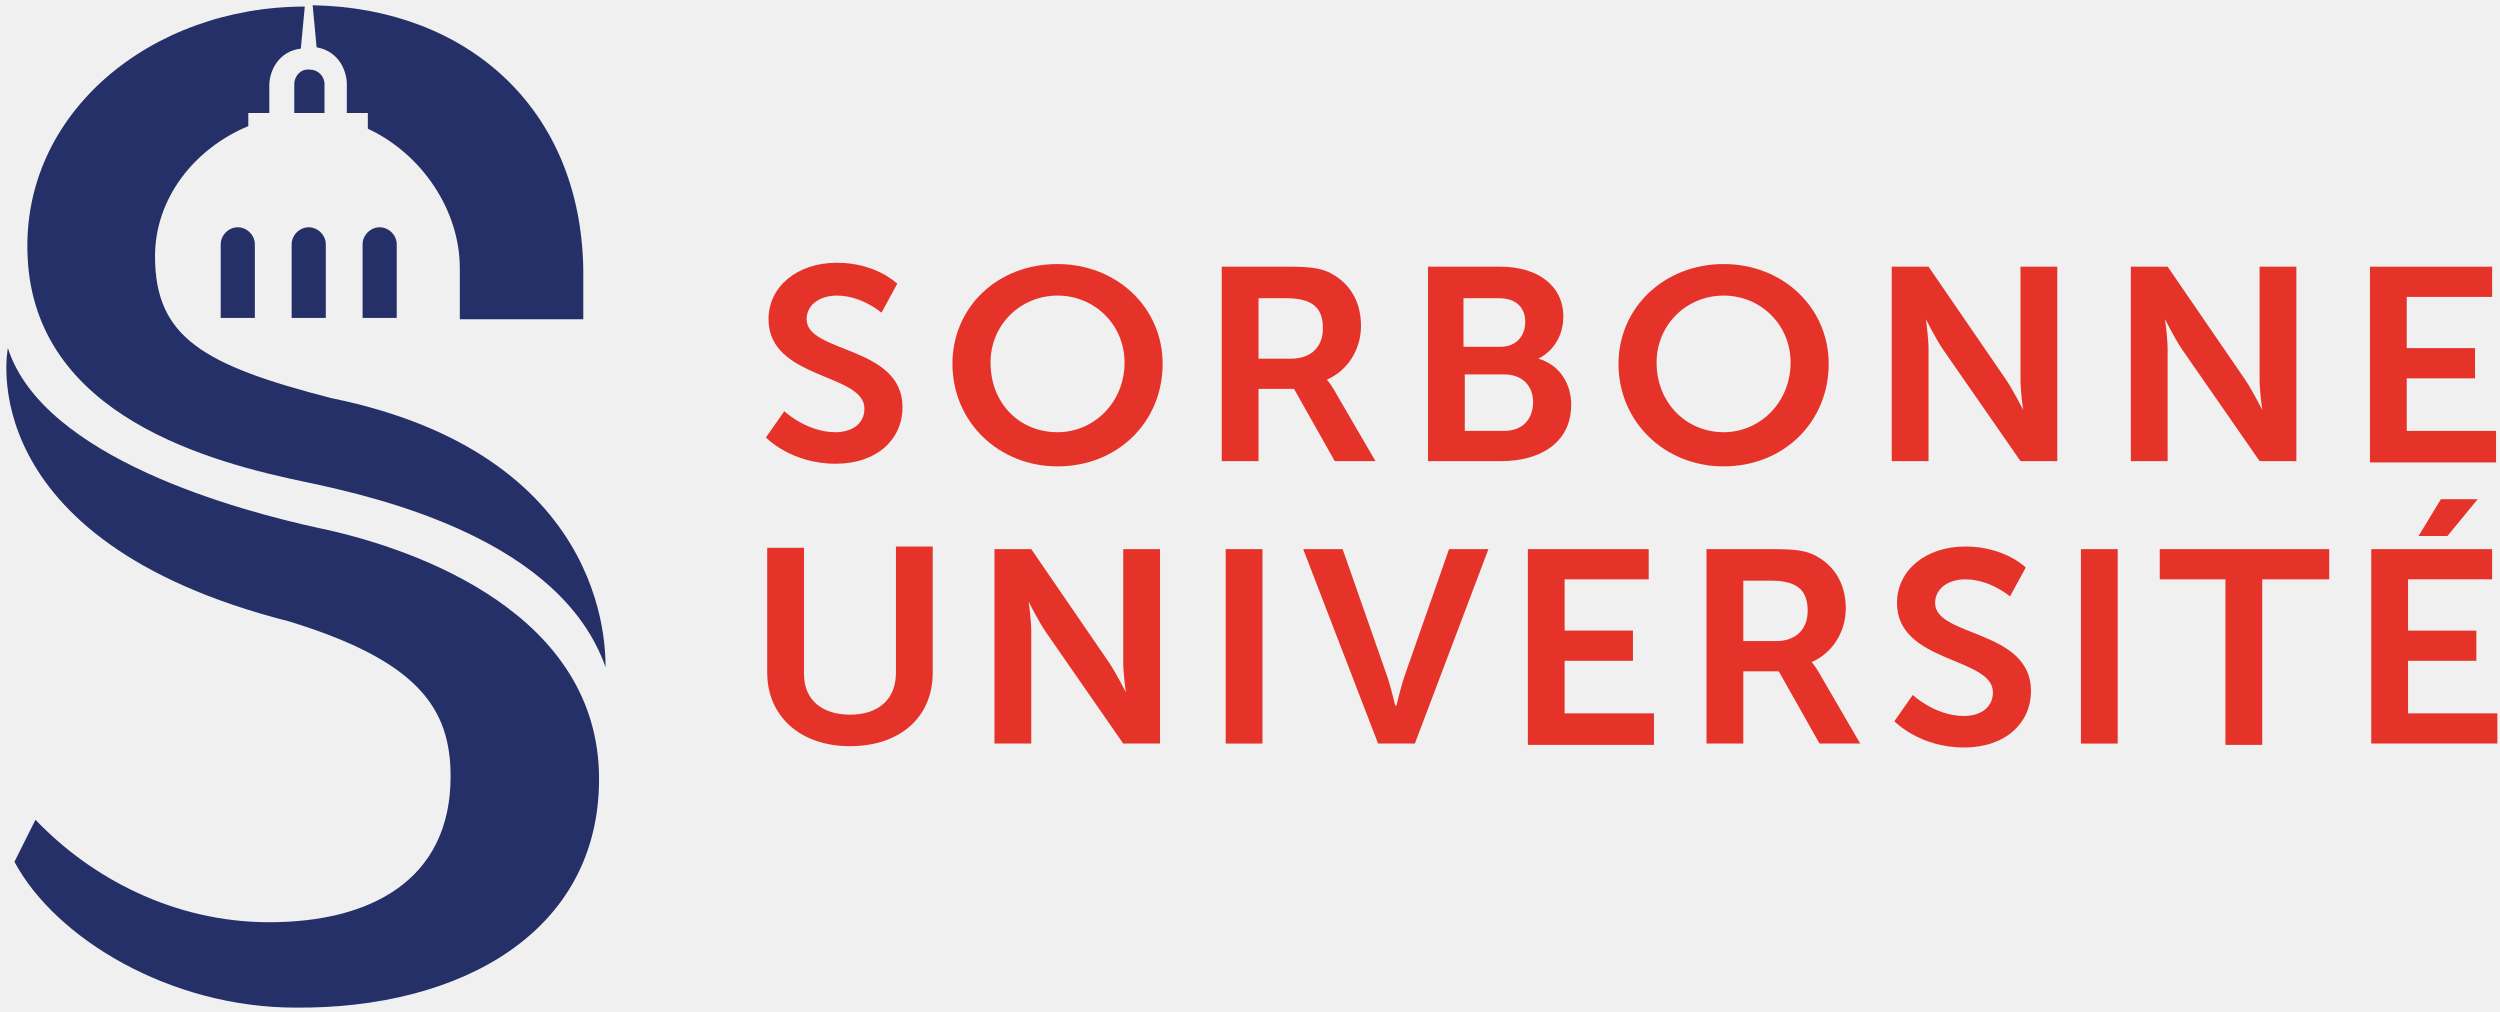
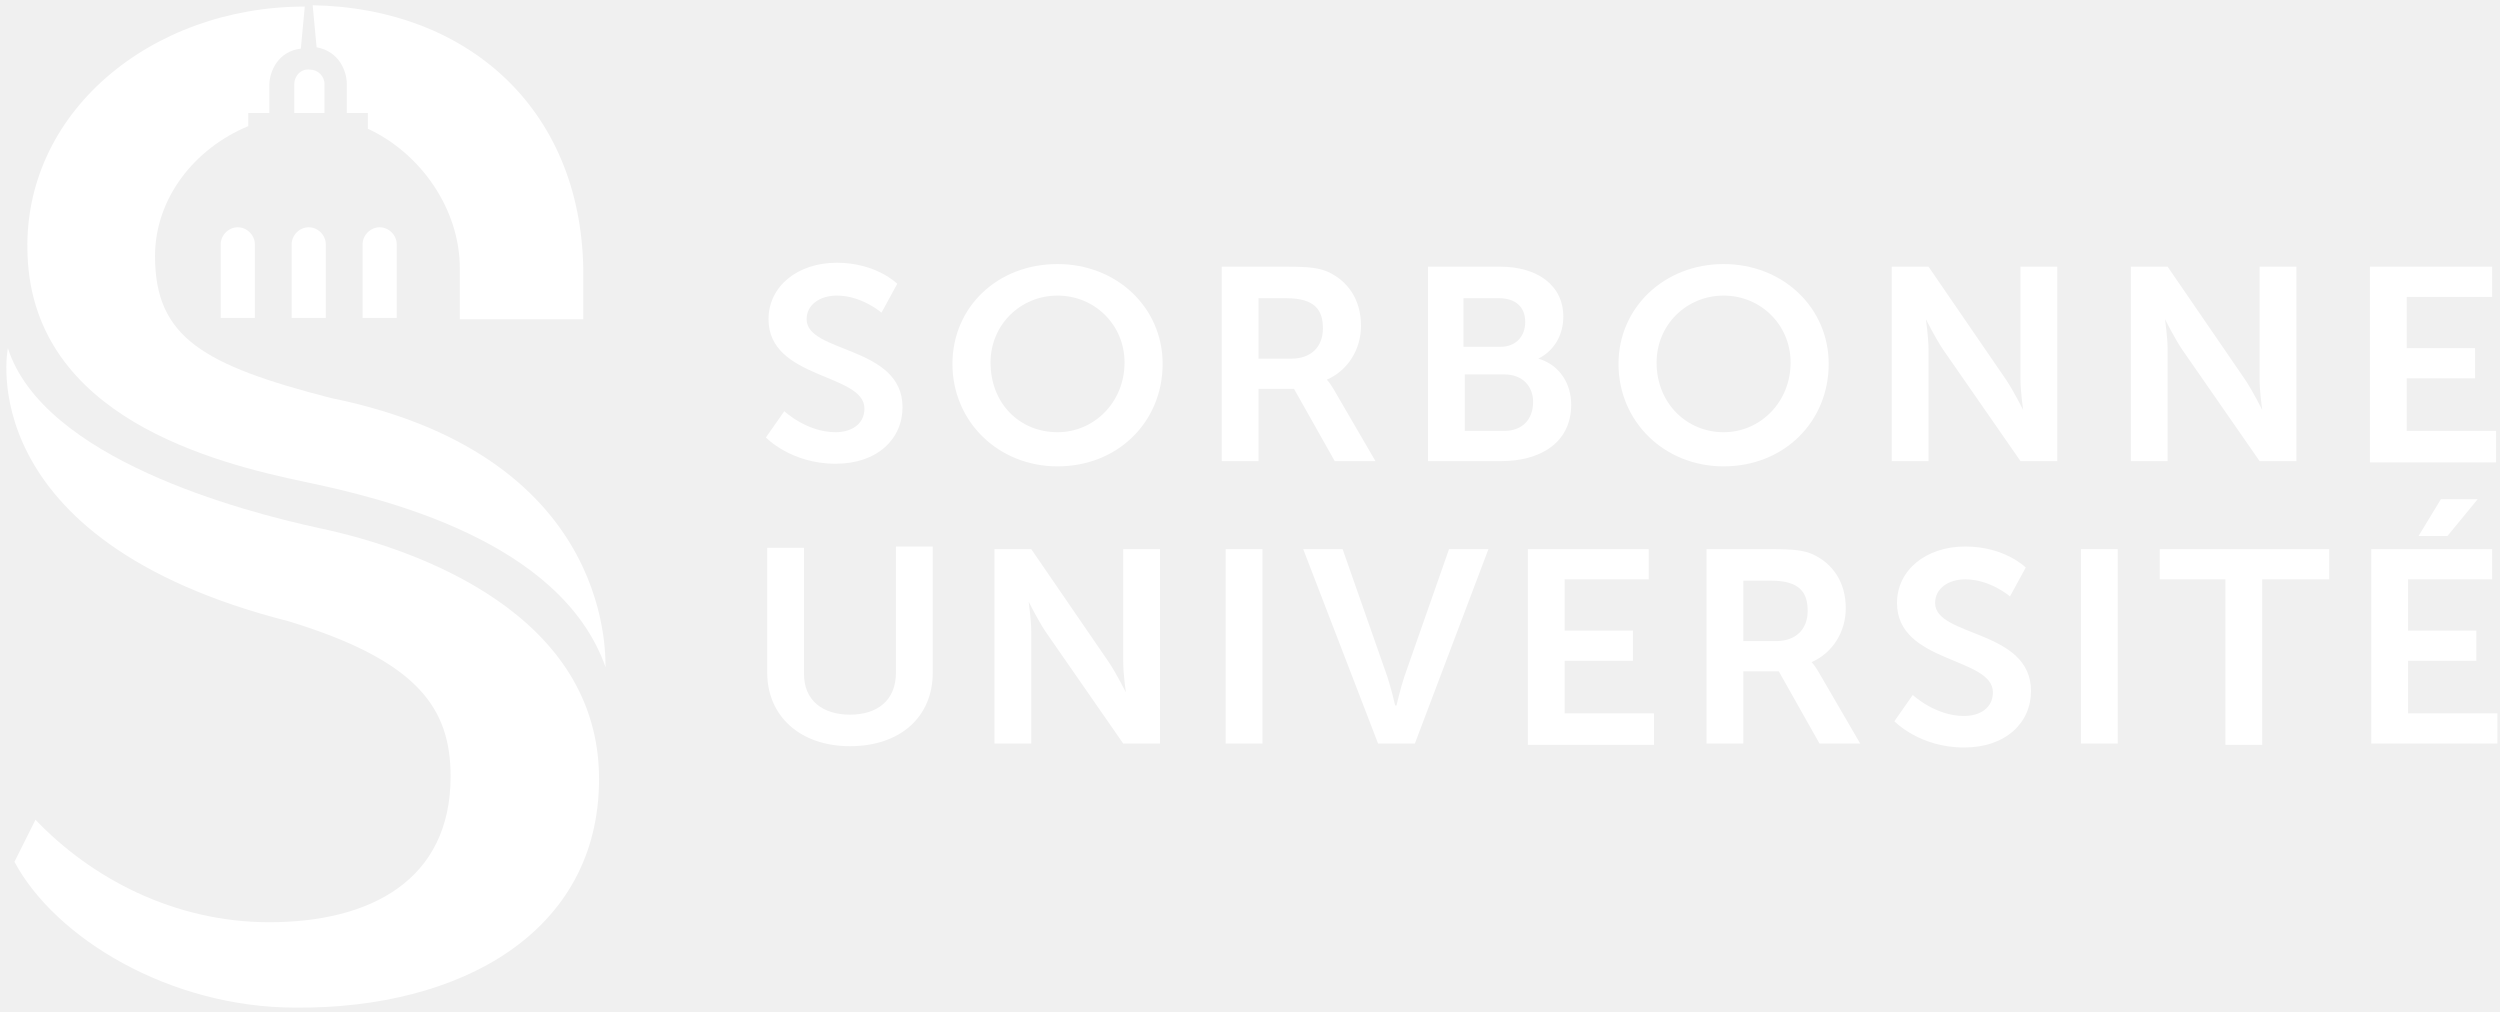
<svg xmlns="http://www.w3.org/2000/svg" version="1.1" id="Calque_1" x="0px" y="0px" viewBox="0 0 190.3 77" style="enable-background:new 0 0 190.3 77;" xml:space="preserve">
  <style type="text/css">
- 	.st0{fill:#263068;}
- 	.st1{fill:#E6332A;}
+ 	.st0{fill:#ffffff;}
+ 	.st1{fill:#ffffff;}
</style>
  <g>
    <path class="st0" d="M22.2,24.2h2.6v-5.6c0-0.7-0.6-1.3-1.3-1.3c-0.7,0-1.3,0.6-1.3,1.3V24.2z" />
    <path class="st0" d="M16.8,24.2h2.6v-5.6c0-0.7-0.6-1.3-1.3-1.3c-0.7,0-1.3,0.6-1.3,1.3V24.2z" />
    <path class="st0" d="M27.6,24.2h2.6v-5.6c0-0.7-0.6-1.3-1.3-1.3c-0.7,0-1.3,0.6-1.3,1.3V24.2z" />
    <path class="st0" d="M24.1,3.6c1.7,0.3,2.3,1.8,2.3,2.8v2.2H28v1.2c4.1,1.9,7,6.2,7,10.6c0,0,0,0.1,0,0.1v3.8h9.4v-3.8   c-0.2-12.4-9-19.9-20.6-20.1L24.1,3.6z" />
    <path class="st0" d="M22.4,6.4v2.2h2.3V6.4c0-0.6-0.5-1.1-1.1-1.1C22.9,5.2,22.4,5.8,22.4,6.4" />
    <path class="st0" d="M25.2,30.3c-9.7-2.5-13.4-4.6-13.4-10.8c0-4.4,3-8.2,7.1-9.9v-1h1.6V6.5c0-1.1,0.7-2.6,2.4-2.8l0.3-3.2   C11.5,0.5,1.6,8.6,2.1,19.5c0.5,12.2,14,15.7,21.2,17.2c5.7,1.2,19.4,4.4,22.8,14.1C46,50.8,47.3,34.8,25.2,30.3" />
    <path class="st0" d="M22,47.3c9.8,3,12.3,6.6,12.3,11.8c0,7.9-6.1,11.1-13.8,11.1c-7.3,0-13.6-3.4-17.8-7.8c0,0-1.6,3.2-1.6,3.2   c3.1,5.8,11.8,11.1,21.4,11.1h0c0,0,0,0,0,0v0C35,76.8,45.6,71,45.6,59.3c0-12.5-13.7-17.5-21.3-19.1c-6-1.3-21-5.3-23.7-13.7   C0.6,26.5-2.4,41.1,22,47.3" />
    <path class="st1" d="M59.7,31.3c0,0,1.7,1.6,3.9,1.6c1.2,0,2.2-0.6,2.2-1.8c0-2.7-7.3-2.2-7.3-6.8c0-2.5,2.2-4.3,5.2-4.3   c3,0,4.6,1.6,4.6,1.6l-1.2,2.2c0,0-1.5-1.3-3.4-1.3c-1.3,0-2.3,0.7-2.3,1.8c0,2.6,7.3,2,7.3,6.7c0,2.4-1.9,4.3-5.1,4.3   c-3.4,0-5.3-2-5.3-2L59.7,31.3z" />
    <path class="st1" d="M80.5,32.9c2.8,0,5.1-2.3,5.1-5.3c0-2.9-2.3-5.1-5.1-5.1c-2.8,0-5.1,2.2-5.1,5.1   C75.4,30.7,77.6,32.9,80.5,32.9 M80.5,20.1c4.5,0,8,3.3,8,7.6c0,4.4-3.4,7.8-8,7.8c-4.5,0-8-3.4-8-7.8   C72.5,23.4,75.9,20.1,80.5,20.1" />
    <path class="st1" d="M98.3,27.3c1.5,0,2.4-0.9,2.4-2.3c0-1.4-0.6-2.3-2.8-2.3h-2.1v4.6H98.3z M93,20.3h5c1.7,0,2.4,0.1,3.1,0.4   c1.5,0.7,2.5,2.1,2.5,4.1c0,1.8-1,3.4-2.6,4.1v0c0,0,0.2,0.2,0.5,0.7l3.2,5.5h-3.1l-3.1-5.5h-2.7v5.5H93V20.3z" />
    <path class="st1" d="M114.5,32.8c1.4,0,2.2-0.9,2.2-2.2c0-1.2-0.8-2.1-2.2-2.1h-3v4.3H114.5z M114.2,26.4c1.2,0,1.9-0.8,1.9-1.9   c0-1.1-0.7-1.8-2-1.8h-2.7v3.7H114.2z M108.7,20.3h5.5c2.8,0,4.8,1.4,4.8,3.8c0,1.4-0.7,2.6-1.9,3.2v0c1.7,0.5,2.5,2,2.5,3.5   c0,3-2.5,4.3-5.3,4.3h-5.6V20.3z" />
    <path class="st1" d="M131.2,32.9c2.8,0,5.1-2.3,5.1-5.3c0-2.9-2.3-5.1-5.1-5.1c-2.8,0-5.1,2.2-5.1,5.1   C126.1,30.7,128.4,32.9,131.2,32.9 M131.2,20.1c4.5,0,8,3.3,8,7.6c0,4.4-3.4,7.8-8,7.8c-4.5,0-8-3.4-8-7.8   C123.2,23.4,126.7,20.1,131.2,20.1" />
    <path class="st1" d="M144,20.3h2.8l5.9,8.6c0.6,0.9,1.3,2.3,1.3,2.3h0c0,0-0.2-1.4-0.2-2.3v-8.6h2.8v14.8h-2.8l-5.9-8.5   c-0.6-0.9-1.3-2.3-1.3-2.3h0c0,0,0.2,1.4,0.2,2.3v8.5H144V20.3z" />
    <path class="st1" d="M162.2,20.3h2.8l5.9,8.6c0.6,0.9,1.3,2.3,1.3,2.3h0c0,0-0.2-1.4-0.2-2.3v-8.6h2.8v14.8H172l-5.9-8.5   c-0.6-0.9-1.3-2.3-1.3-2.3h0c0,0,0.2,1.4,0.2,2.3v8.5h-2.8V20.3z" />
    <polygon class="st1" points="180.4,20.3 180.4,35.2 190,35.2 190,32.8 183.2,32.8 183.2,28.8 188.4,28.8 188.4,26.5 183.2,26.5    183.2,22.6 189.7,22.6 189.7,20.3  " />
    <path class="st1" d="M58.4,41.7h2.8v9.6c0,2,1.4,3.1,3.5,3.1c2.1,0,3.5-1.1,3.5-3.2v-9.6H71v9.6c0,3.4-2.5,5.6-6.3,5.6   c-3.8,0-6.3-2.3-6.3-5.6V41.7z" />
    <path class="st1" d="M75.7,41.8h2.8l5.9,8.6c0.6,0.9,1.3,2.3,1.3,2.3h0c0,0-0.2-1.4-0.2-2.3v-8.6h2.8v14.8h-2.8l-5.9-8.5   c-0.6-0.9-1.3-2.3-1.3-2.3h0c0,0,0.2,1.4,0.2,2.3v8.5h-2.8V41.8z" />
    <rect x="93.3" y="41.8" class="st1" width="2.8" height="14.8" />
    <path class="st1" d="M99.2,41.8h3l3.4,9.7c0.3,0.9,0.6,2.2,0.6,2.2h0.1c0,0,0.3-1.3,0.6-2.2l3.4-9.7h3l-5.6,14.8h-2.8L99.2,41.8z" />
    <polygon class="st1" points="116.3,41.8 125.5,41.8 125.5,44.1 119.1,44.1 119.1,48 124.3,48 124.3,50.3 119.1,50.3 119.1,54.3    125.9,54.3 125.9,56.7 116.3,56.7  " />
    <path class="st1" d="M135.2,48.8c1.5,0,2.4-0.9,2.4-2.3c0-1.4-0.6-2.3-2.8-2.3h-2.1v4.6H135.2z M129.9,41.8h5   c1.7,0,2.4,0.1,3.1,0.4c1.5,0.7,2.5,2.1,2.5,4.1c0,1.8-1,3.4-2.6,4.1v0c0,0,0.2,0.2,0.5,0.7l3.2,5.5h-3.1l-3.1-5.5h-2.7v5.5h-2.8   V41.8z" />
    <path class="st1" d="M145.6,52.9c0,0,1.7,1.6,3.9,1.6c1.2,0,2.2-0.6,2.2-1.8c0-2.7-7.3-2.2-7.3-6.8c0-2.5,2.2-4.3,5.2-4.3   c3,0,4.6,1.6,4.6,1.6l-1.2,2.2c0,0-1.5-1.3-3.4-1.3c-1.3,0-2.3,0.7-2.3,1.8c0,2.6,7.3,2,7.3,6.7c0,2.4-1.9,4.3-5.1,4.3   c-3.4,0-5.3-2-5.3-2L145.6,52.9z" />
    <rect x="158.4" y="41.8" class="st1" width="2.8" height="14.8" />
    <polygon class="st1" points="169.4,44.1 164.4,44.1 164.4,41.8 177.3,41.8 177.3,44.1 172.2,44.1 172.2,56.7 169.4,56.7  " />
    <path class="st1" d="M180.5,41.8v14.8h9.6v-2.3h-6.8v-4h5.2V48h-5.2v-3.9h6.4v-2.3H180.5z M185.8,38l-1.7,2.8h2.2l2.3-2.8H185.8z" />
  </g>
</svg>
